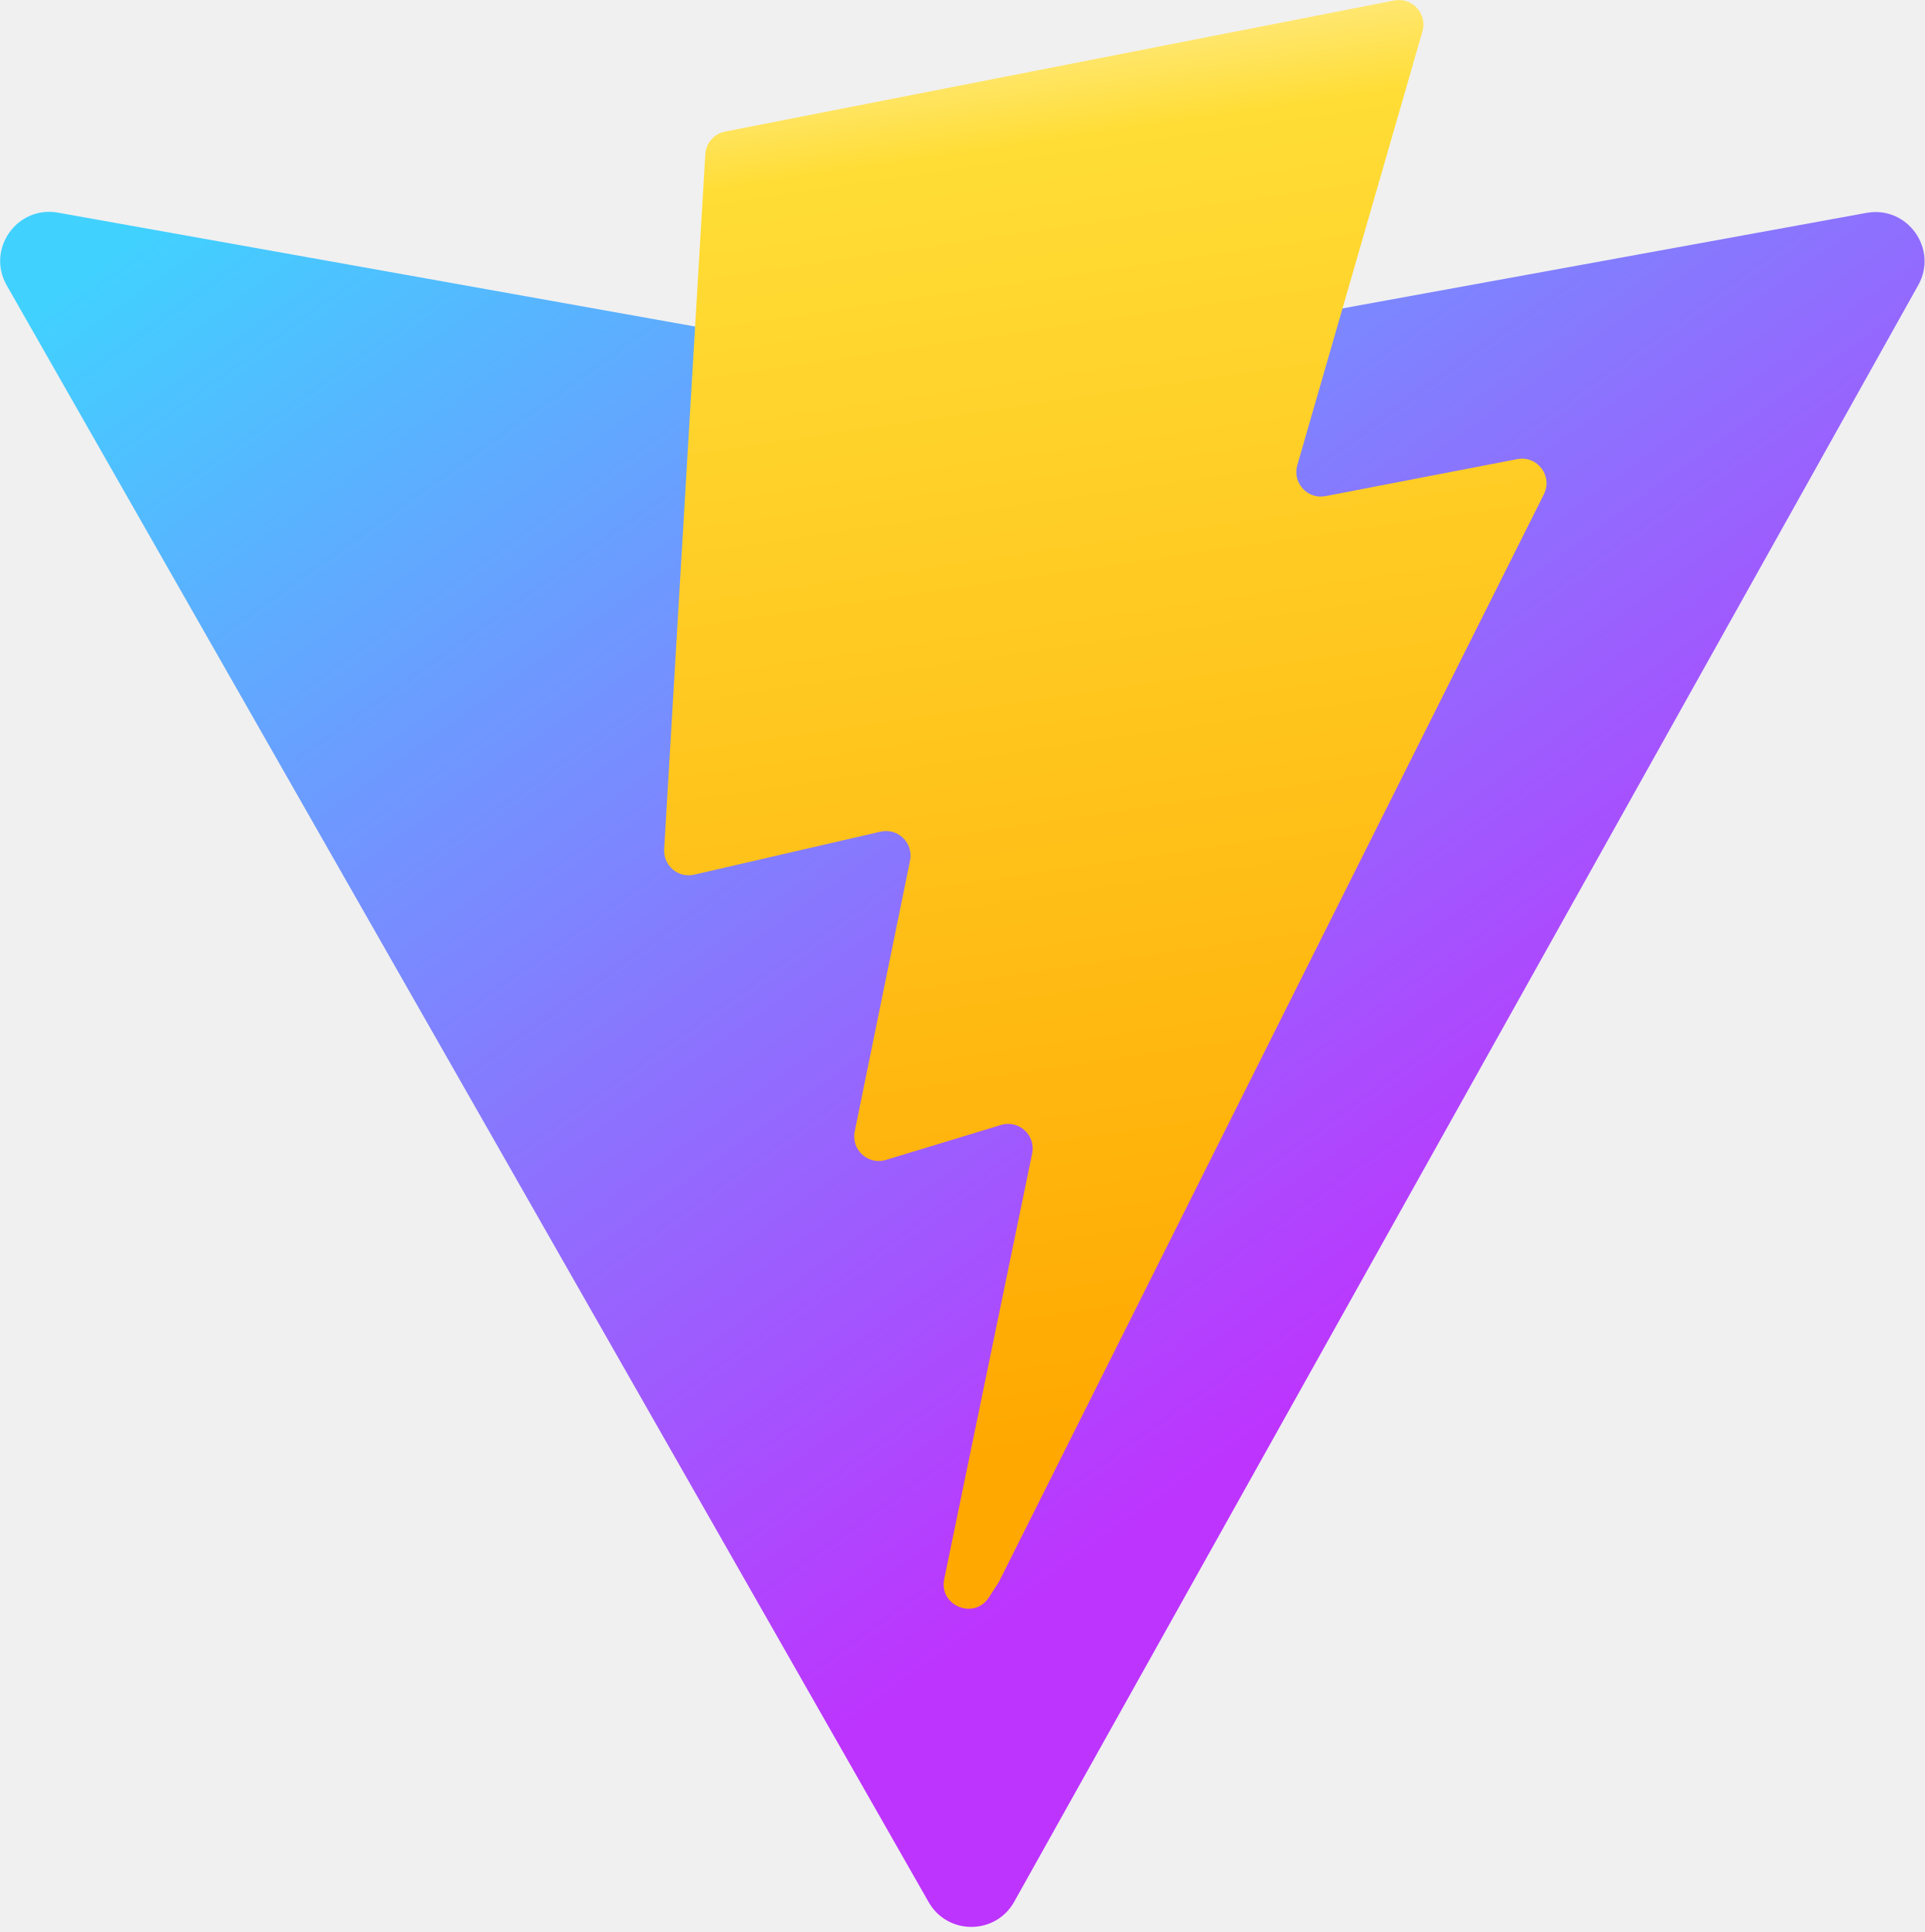
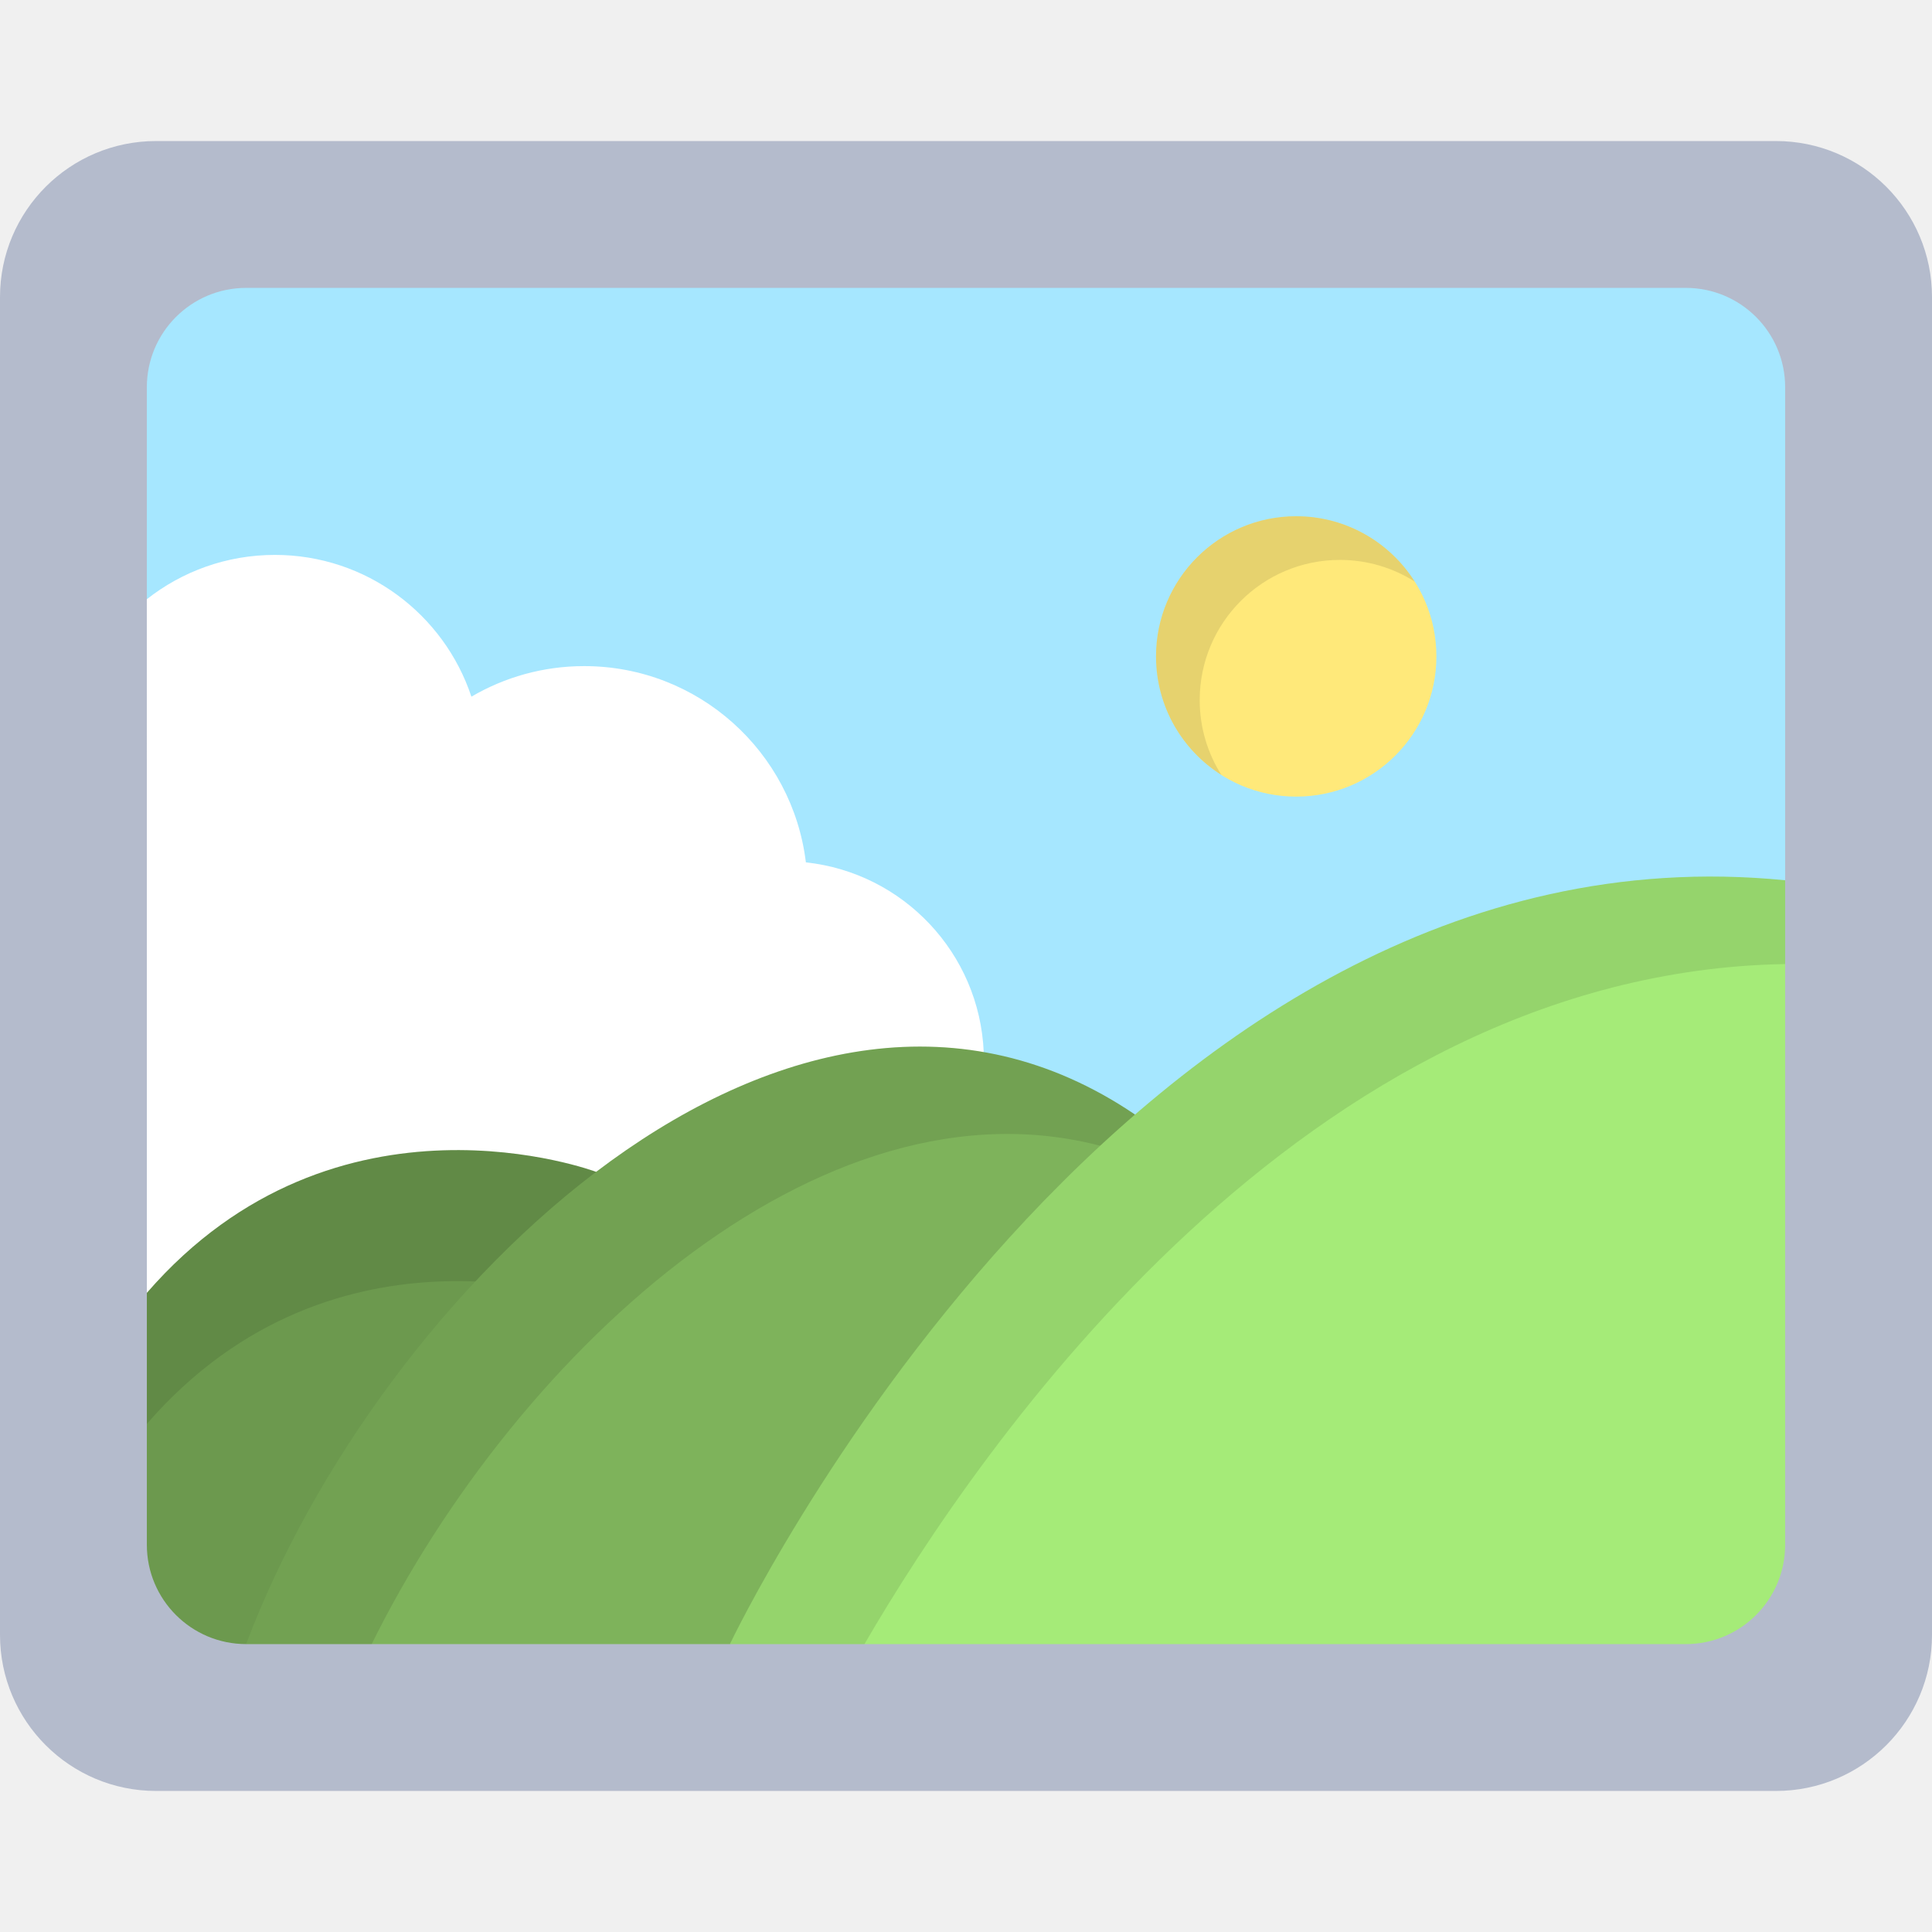
- <svg xmlns="http://www.w3.org/2000/svg" aria-hidden="true" role="img" class="iconify iconify--logos" width="31.88" height="32" preserveAspectRatio="xMidYMid meet" viewBox="0 0 256 257">
-   <defs>
-     <linearGradient id="IconifyId1813088fe1fbc01fb466" x1="-.828%" x2="57.636%" y1="7.652%" y2="78.411%">
-       <stop offset="0%" stop-color="#41D1FF" />
-       <stop offset="100%" stop-color="#BD34FE" />
-     </linearGradient>
-     <linearGradient id="IconifyId1813088fe1fbc01fb467" x1="43.376%" x2="50.316%" y1="2.242%" y2="89.03%">
-       <stop offset="0%" stop-color="#FFEA83" />
-       <stop offset="8.333%" stop-color="#FFDD35" />
-       <stop offset="100%" stop-color="#FFA800" />
-     </linearGradient>
-   </defs>
-   <path fill="url(#IconifyId1813088fe1fbc01fb466)" d="M255.153 37.938L134.897 252.976c-2.483 4.44-8.862 4.466-11.382.048L.875 37.958c-2.746-4.814 1.371-10.646 6.827-9.67l120.385 21.517a6.537 6.537 0 0 0 2.322-.004l117.867-21.483c5.438-.991 9.574 4.796 6.877 9.62Z" />
-   <path fill="url(#IconifyId1813088fe1fbc01fb467)" d="M185.432.063L96.44 17.501a3.268 3.268 0 0 0-2.634 3.014l-5.474 92.456a3.268 3.268 0 0 0 3.997 3.378l24.777-5.718c2.318-.535 4.413 1.507 3.936 3.838l-7.361 36.047c-.495 2.426 1.782 4.5 4.151 3.78l15.304-4.649c2.372-.72 4.652 1.36 4.15 3.788l-11.698 56.621c-.732 3.542 3.979 5.473 5.943 2.437l1.313-2.028l72.516-144.72c1.215-2.423-.88-5.186-3.54-4.672l-25.505 4.922c-2.396.462-4.435-1.77-3.759-4.114l16.646-57.705c.677-2.35-1.37-4.583-3.769-4.113Z" />
+ <svg xmlns="http://www.w3.org/2000/svg" height="800px" width="800px" version="1.1" id="Layer_1" viewBox="0 0 512.001 512.001" xml:space="preserve">
+   <path style="fill:#B4BBCC;" d="M470.632,37.377H41.368C18.521,37.377,0,55.898,0,78.744v354.511  c0,22.846,18.521,41.368,41.368,41.368h429.265c22.846,0,41.368-18.521,41.368-41.368V78.744  C512,55.898,493.479,37.377,470.632,37.377z" />
+   <path style="fill:#A6E7FF;" d="M473.083,233.282V102.615c0-14.537-11.784-26.321-26.321-26.321H65.238  c-14.537,0-26.321,11.784-26.321,26.321v240.014l50.002,45.511L473.083,233.282z" />
+   <path style="fill:#FFFFFF;" d="M38.909,158.803c9.339-7.358,21.125-11.747,33.937-11.747c24.26,0,44.829,15.746,52.081,37.571  c8.774-5.142,18.98-8.101,29.884-8.101c30.261,0,55.202,22.707,58.757,52.009c25.772,2.769,46.005,24.044,47.129,50.275  l-63.977,62.539l-157.801,1.281L38.909,158.803z" />
+   <path style="fill:#6C994E;" d="M157.978,310.558c0,0-68.733-25.906-119.062,32.07v66.756c0,14.537,11.784,26.321,26.321,26.321  l104.657-79.174L157.978,310.558z" />
+   <path style="opacity:0.1;enable-background:new    ;" d="M38.917,377.353c50.329-57.976,119.062-32.07,119.062-32.07l4.391,16.942  l7.525-5.692l-11.916-45.974c0,0-68.733-25.906-119.062,32.07L38.917,377.353L38.917,377.353z" />
+   <path style="fill:#7EB35B;" d="M65.238,435.706c34.925-92.71,144.432-202.073,235.563-140.329l-30.288,97.379l-77.076,42.951H65.238  z" />
+   <path style="opacity:0.1;enable-background:new    ;" d="M297.67,305.443l3.131-10.067  c-91.132-61.743-200.638,47.619-235.563,140.329h33.258C136.835,358.195,220.491,279.891,297.67,305.443z" />
+   <path style="fill:#A5EB78;" d="M473.083,409.385V233.282c-175.29-17.428-279.647,202.424-279.647,202.424h253.326  C461.299,435.706,473.083,423.922,473.083,409.385z" />
+   <path style="opacity:0.1;enable-background:new    ;" d="M473.083,255.484v-22.203c-175.29-17.428-279.647,202.424-279.647,202.424  h35.651C259.816,382.858,345.907,257.695,473.083,255.484z" />
+   <circle style="fill:#FFE97A;" cx="343.505" cy="173.957" r="37.155" />
+   <path style="opacity:0.1;enable-background:new    ;" d="M317.935,185.533c0-20.517,16.633-37.15,37.15-37.15  c7.294,0,14.092,2.111,19.832,5.743c-6.584-10.405-18.184-17.318-31.407-17.318c-20.517,0-37.15,16.633-37.15,37.15  c0,13.223,6.914,24.823,17.318,31.407C320.046,199.626,317.935,192.828,317.935,185.533z" />
</svg>
